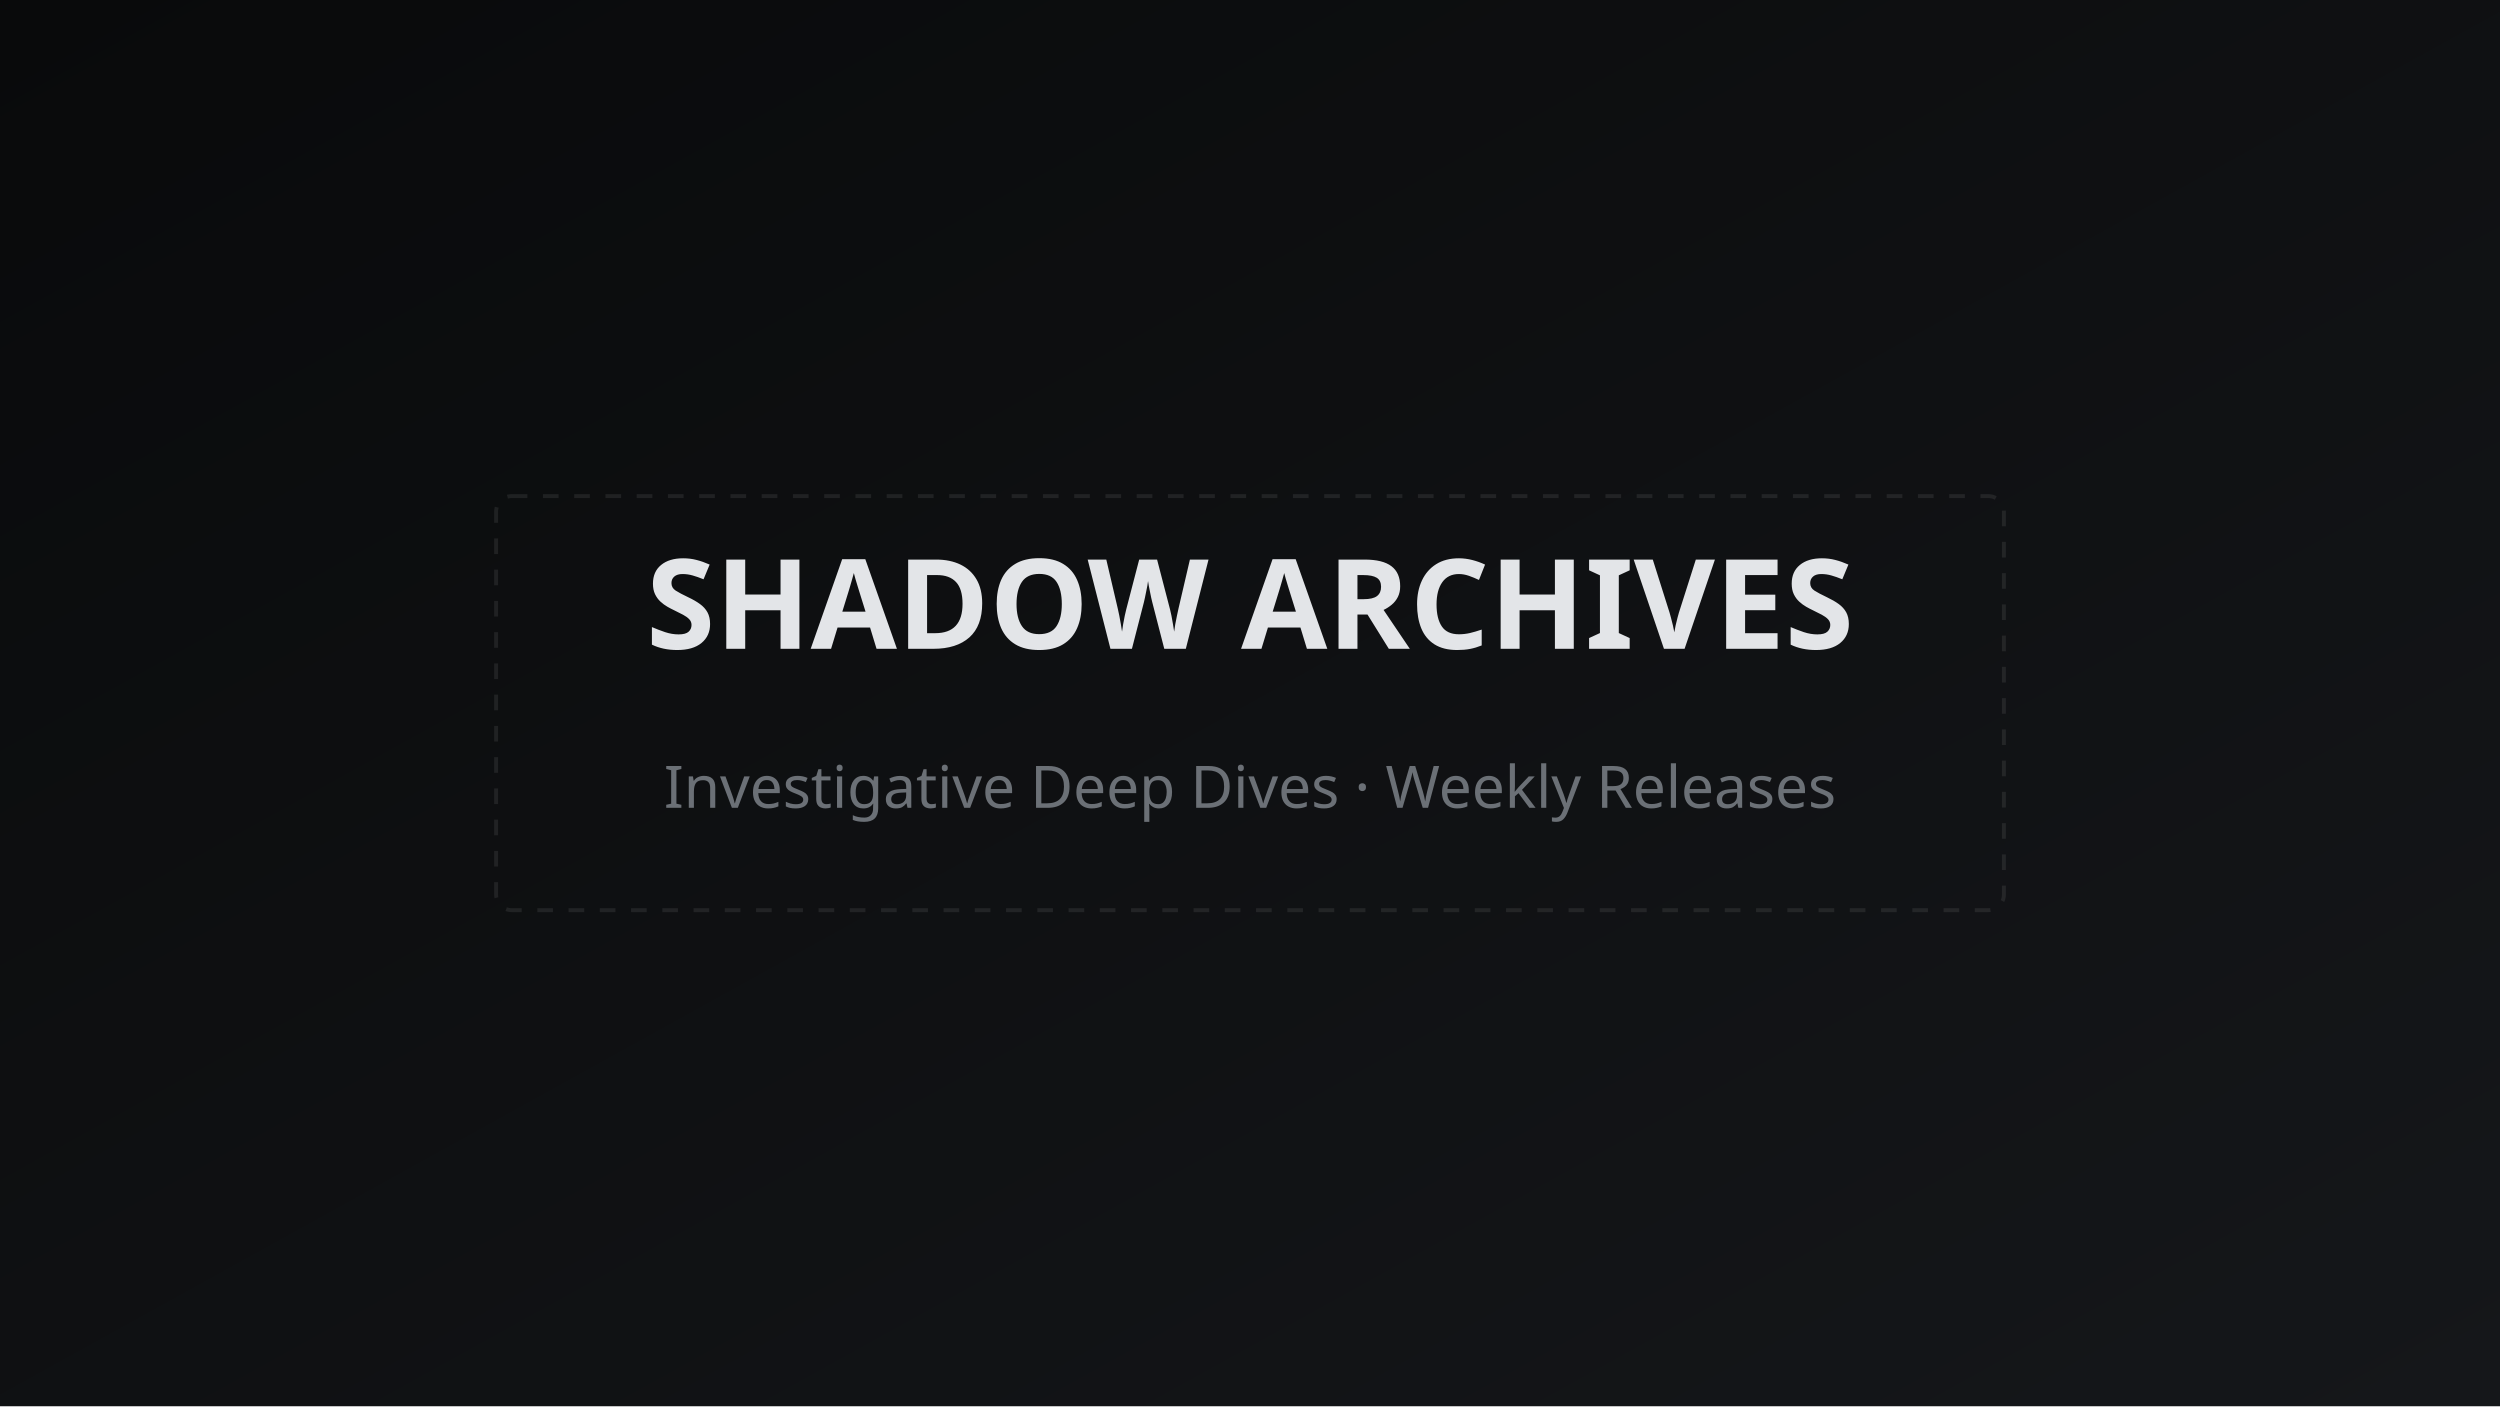
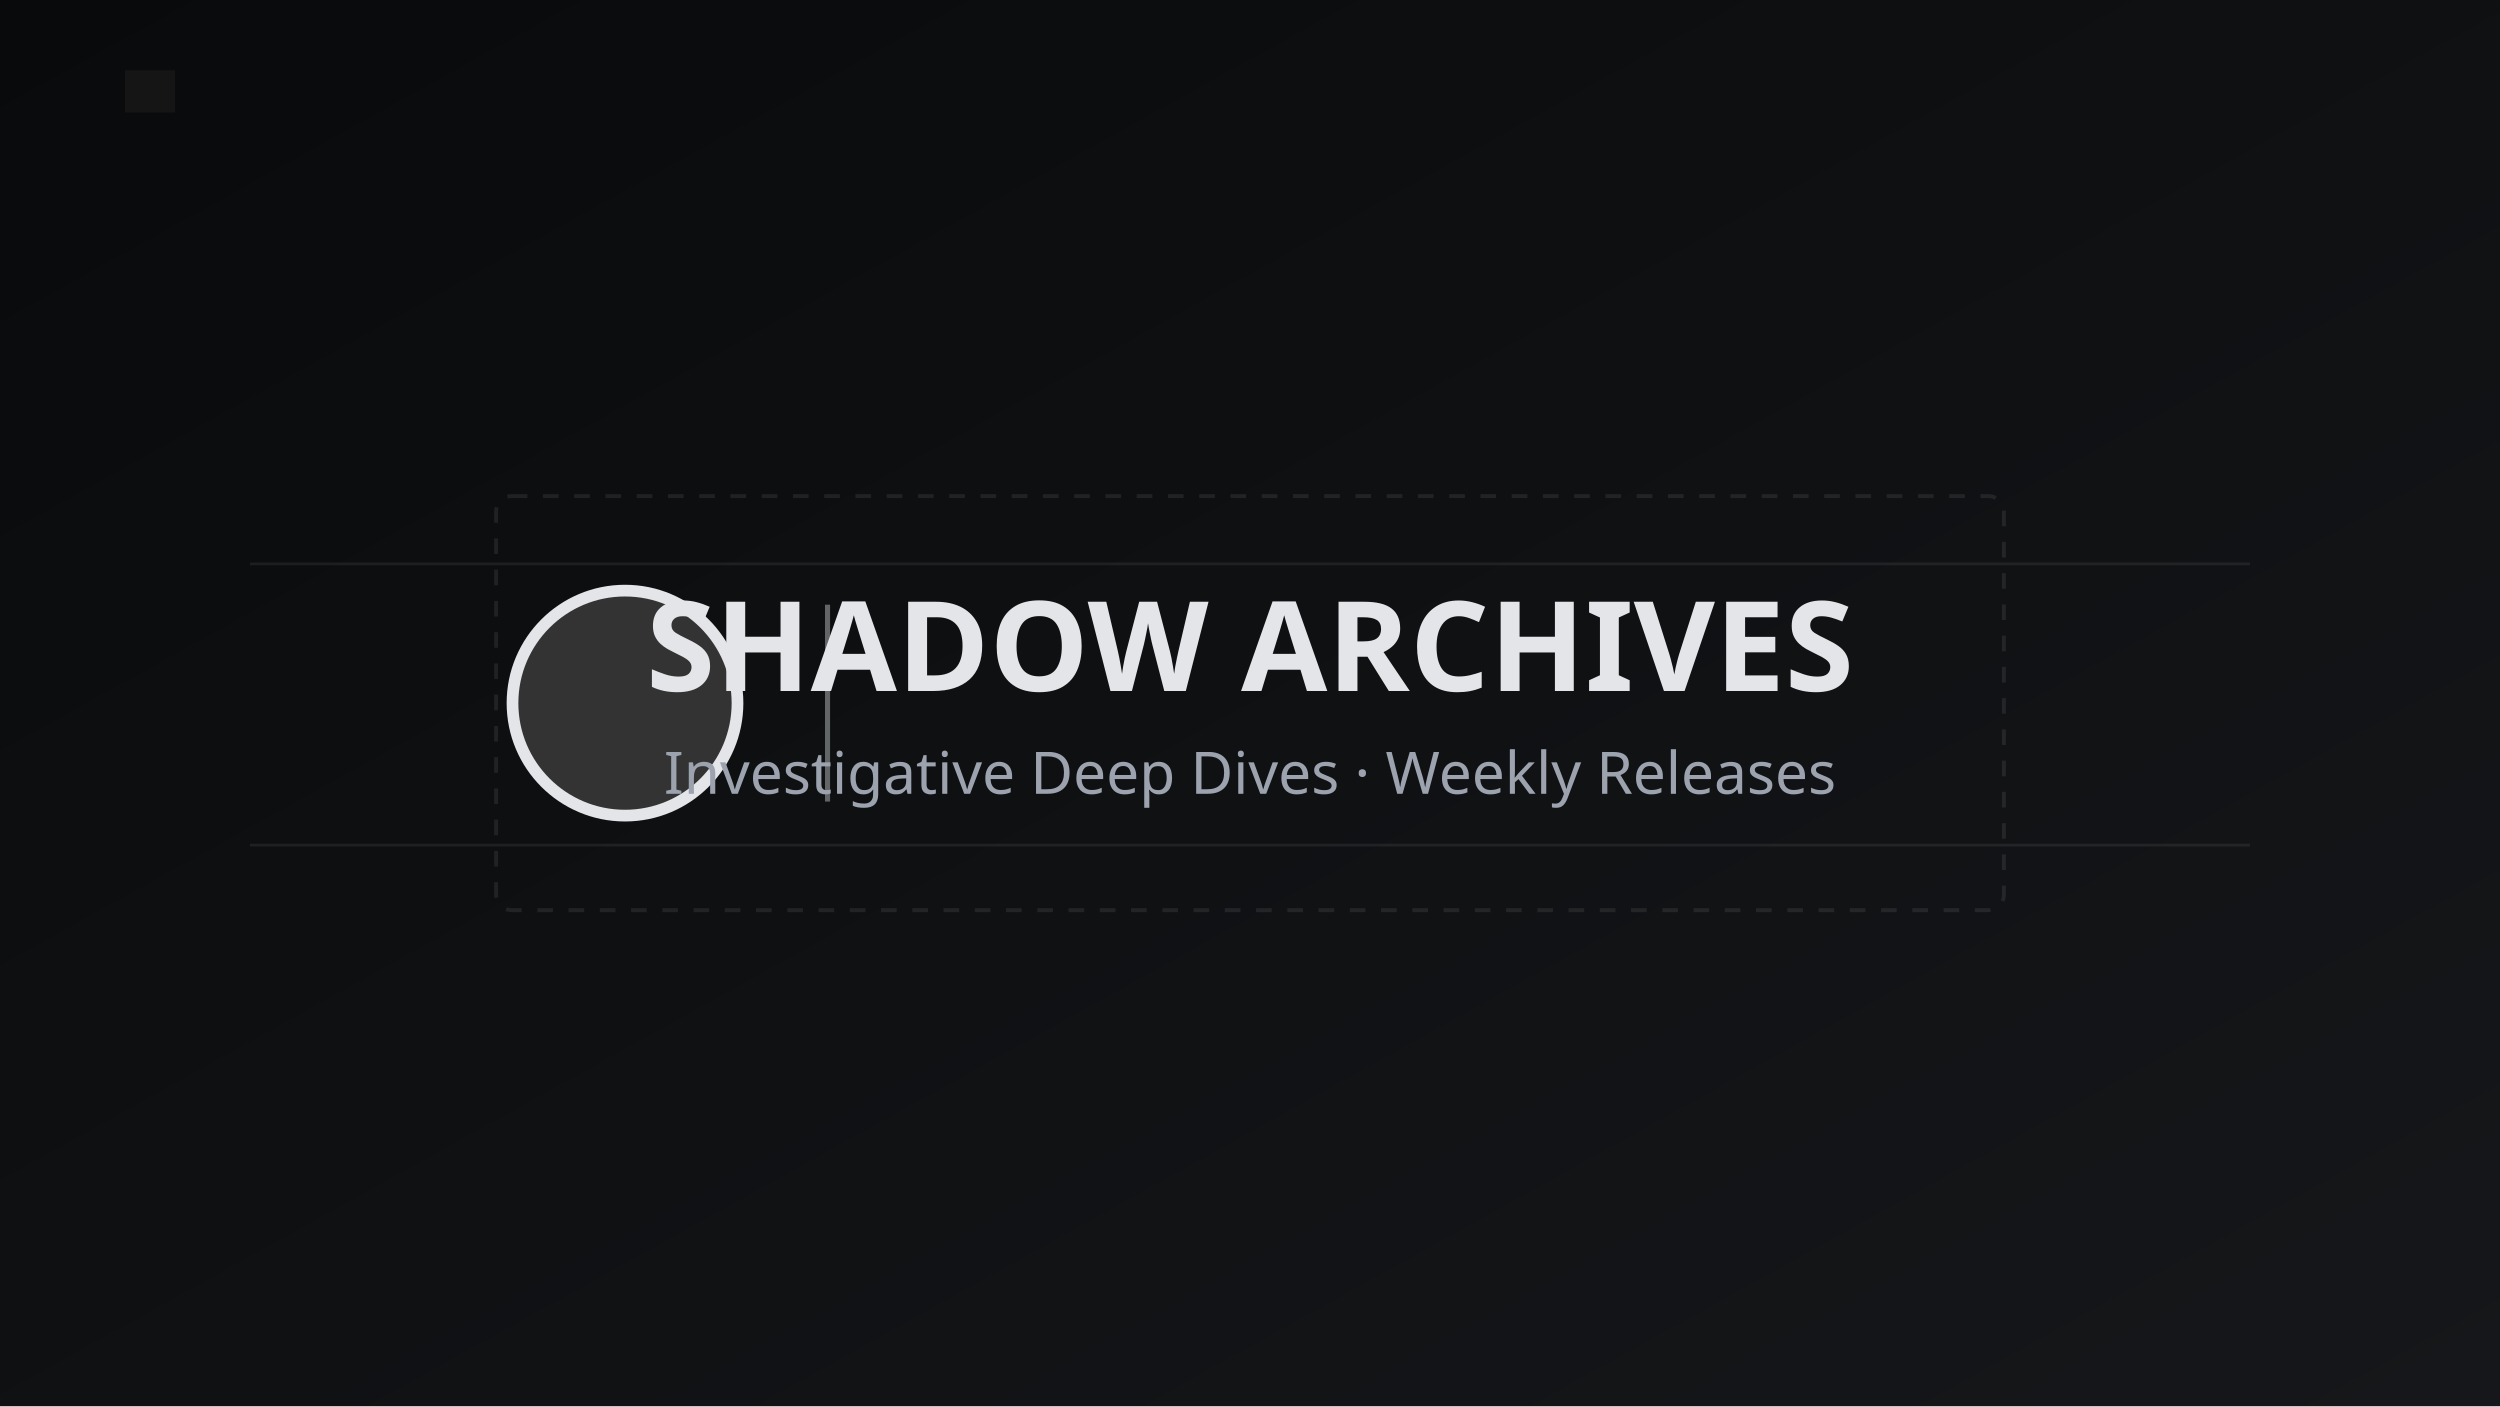
<svg xmlns="http://www.w3.org/2000/svg" viewBox="0 0 640 360" width="640" height="360">
  <defs>
    <linearGradient id="bg-podcast-noir" x1="0%" y1="0%" x2="100%" y2="100%">
      <stop offset="0%" stop-color="#090A0B" />
      <stop offset="100%" stop-color="#15171A" />
    </linearGradient>
  </defs>
  <rect width="100%" height="100%" fill="url(#bg-podcast-noir)" />
  <rect x="127" y="127" width="386" height="106" fill="none" stroke="rgba(255,255,255,0.08)" stroke-dasharray="4 4" rx="4" />
-   <text x="50%" y="43.0%" text-anchor="middle" dominant-baseline="middle" fill="#E3E5E8" font-family="Switzer, sans-serif" font-size="32" font-weight="700">SHADOW ARCHIVES</text>
-   <text x="50%" y="56.0%" text-anchor="middle" dominant-baseline="middle" fill="#6B7076" font-family="Switzer, sans-serif" font-size="15" font-weight="500">Investigative Deep Dives · Weekly Releases</text>
+   <rect x="211.2" y="154.8" width="1.3" height="50.4" fill="#E3E5E8" opacity="0.4" />
+   <circle cx="160.0" cy="180.0" r="28.8" fill="#333333" stroke="#E3E5E8" stroke-width="3" />
+   <text x="50%" y="46.0%" text-anchor="middle" dominant-baseline="middle" fill="#E3E5E8" font-family="Switzer, sans-serif" font-size="32" font-weight="700">SHADOW ARCHIVES</text>
+   <text x="50%" y="55.0%" text-anchor="middle" dominant-baseline="middle" fill="#9CA3AF" font-family="Switzer, sans-serif" font-size="15" font-weight="500">Investigative Deep Dives · Weekly Releases</text>
+   <rect x="64.0" y="144.0" width="512.0" height="0.7" fill="#E3E5E8" opacity="0.08" />
+   <rect x="64.0" y="216.0" width="512.0" height="0.7" fill="#E3E5E8" opacity="0.08" />
+   <rect x="32.0" y="18.0" width="12.8" height="10.8" fill="#E3E5E8" opacity="0.05" />
</svg>
